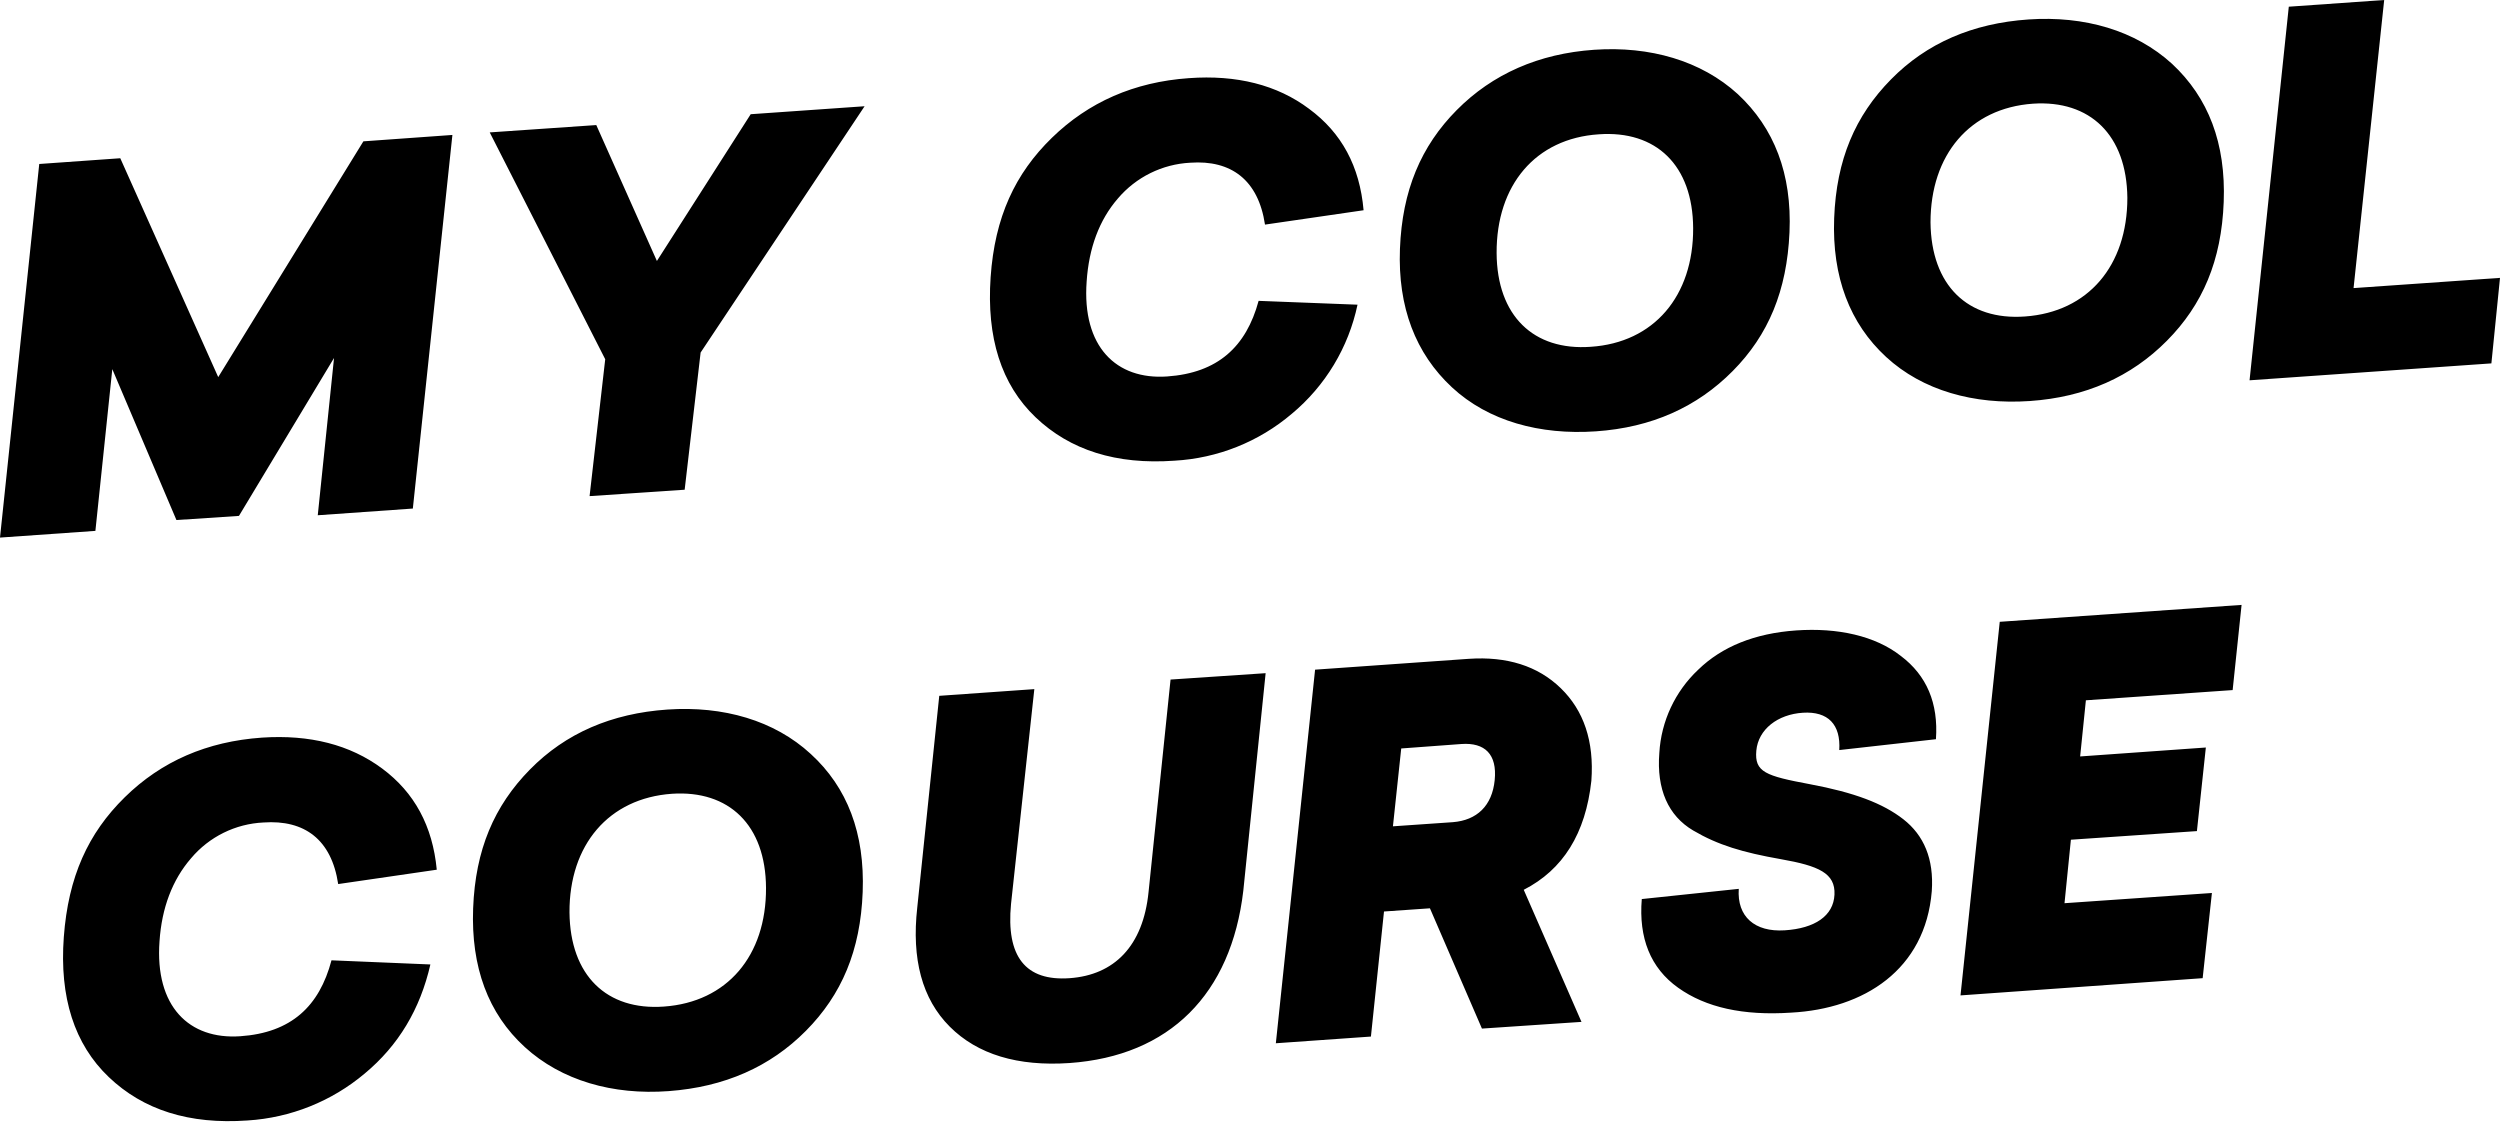
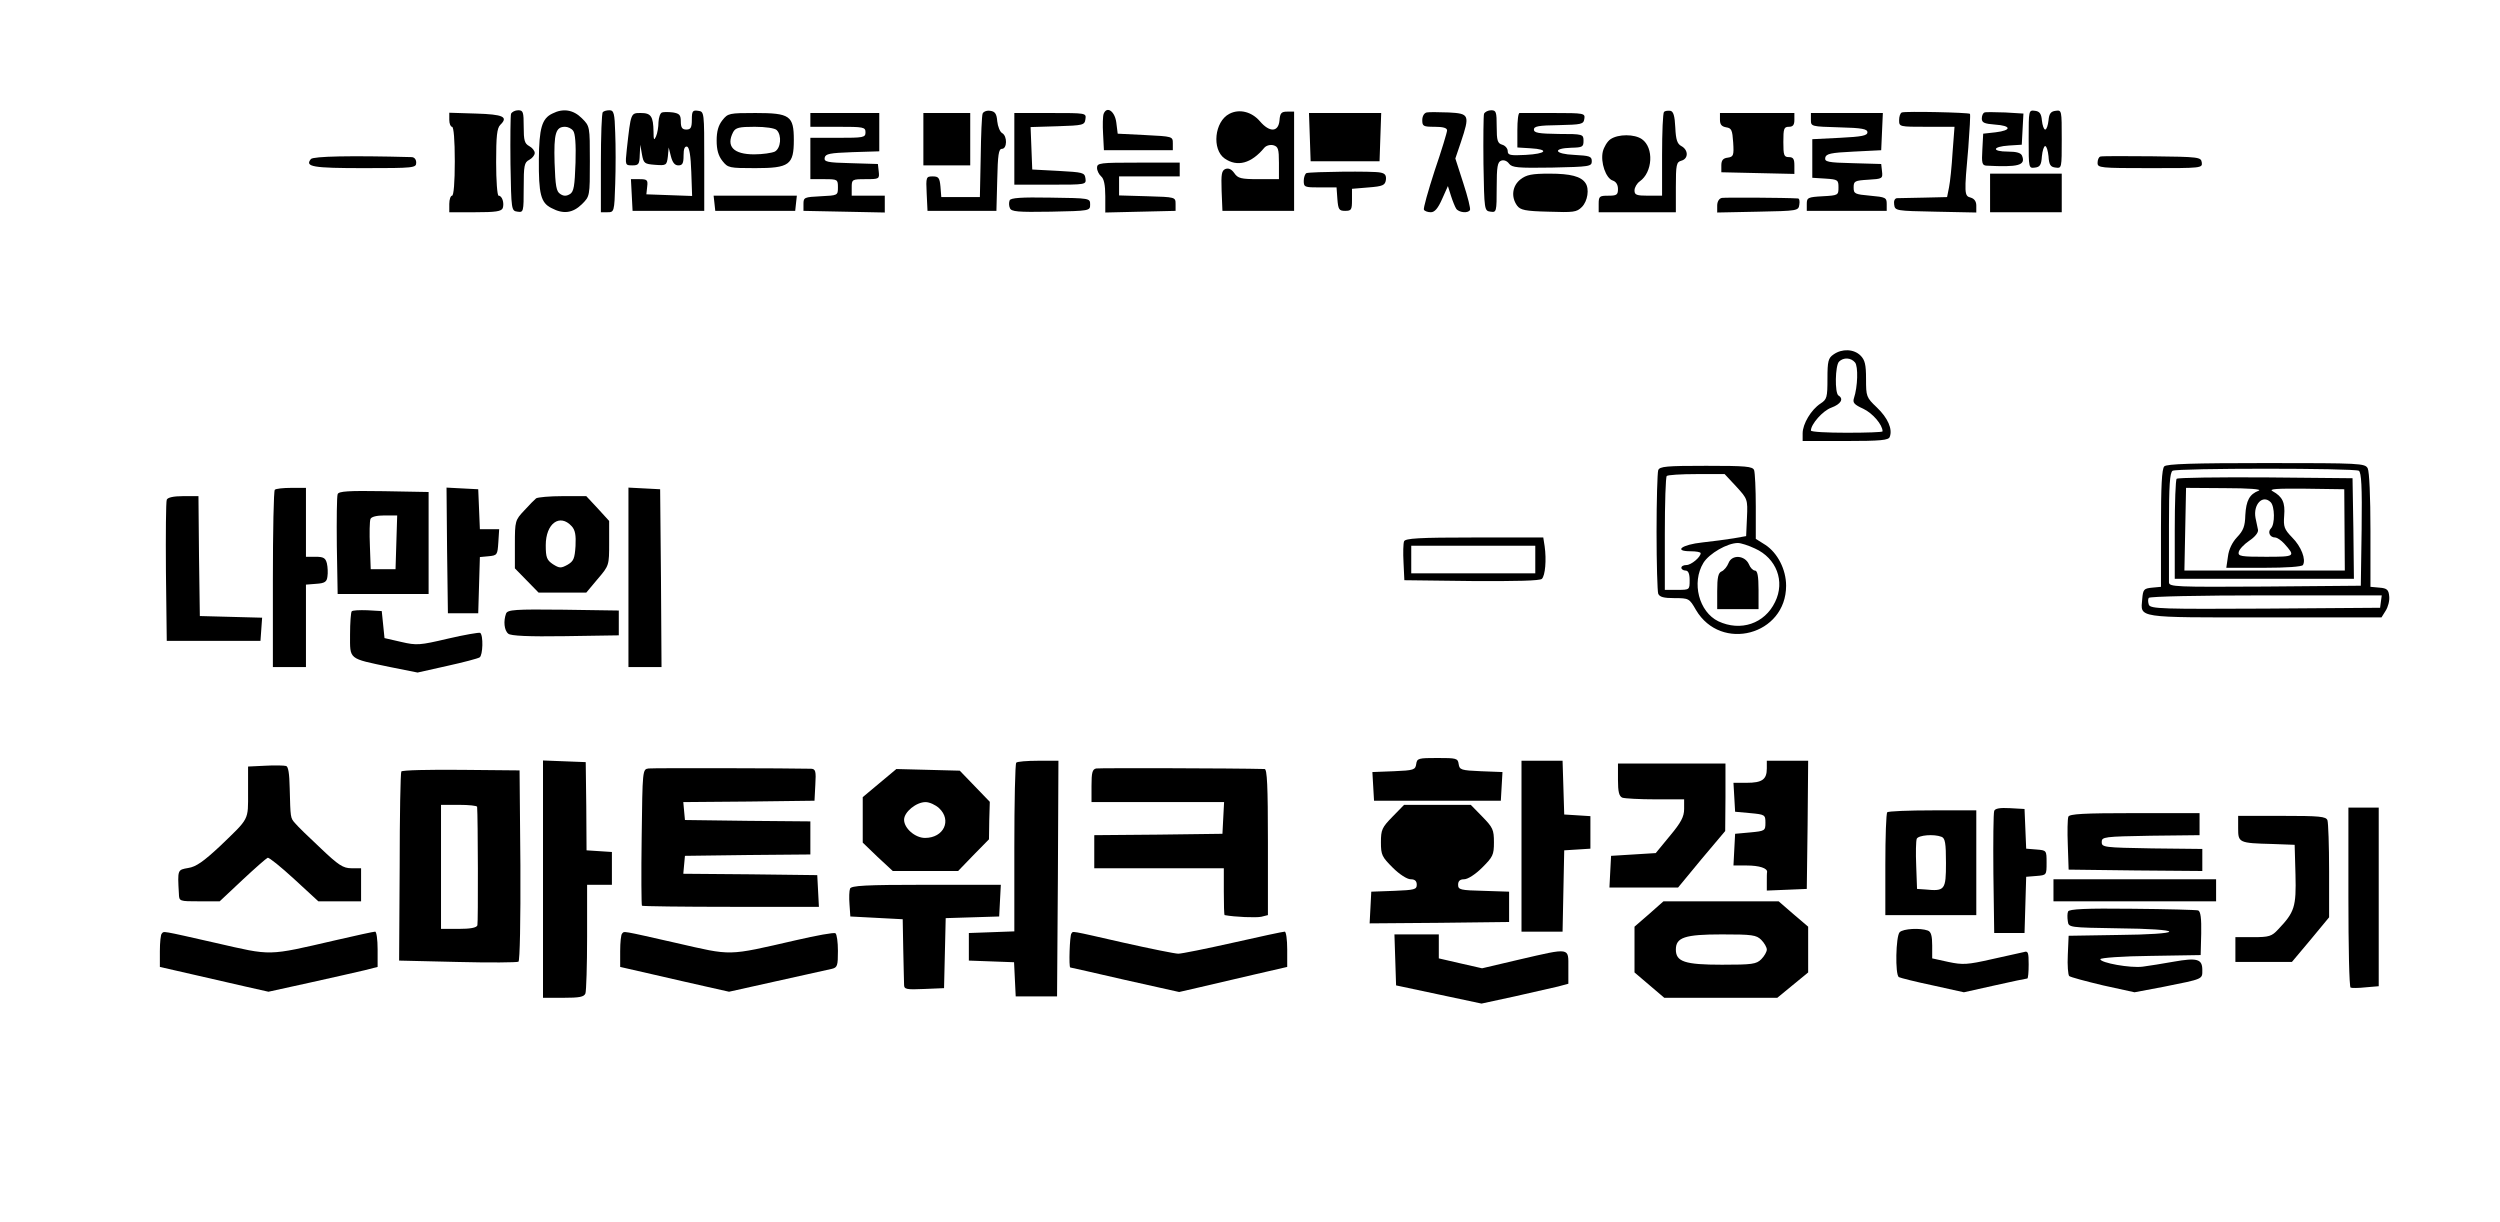
- <svg xmlns="http://www.w3.org/2000/svg" width="783.6" height="351.4" viewBox="0 0 783.6 351.4">
-   <path d="M129.4 159.4l-29.8 2.1 5.1-49.3-29.8 49.5-19.6 1.3-20.1-47.3-5.3 50.7L0 168.5 12.3 51.4l25.4-1.8 30.7 68.6 45.5-73.9 27.9-2zM219.6 110.5l-5 43-29.8 2 4.9-42.9-36.2-71.1 33.4-2.3 19 42.6 29.4-46 35.7-2.5zM410.3 34.1c10.2 7.5 15.9 18 17.1 31.8l-30.9 4.5c-2.1-14-10.6-20.3-23.4-19.4a31.9 31.9 0 0 0-22.7 11.2c-5.9 6.8-9.1 15.6-9.8 26-1.5 20.5 9.3 30.9 25.2 29.8s24.8-9.3 28.7-23.7l31 1.2a60.8 60.8 0 0 1-20.6 34.2 62.1 62.1 0 0 1-36.8 14.7c-18.2 1.3-32.7-3.3-43.5-13.6s-15.4-25-14.1-43.9 7.7-32.5 19.2-43.7 25.8-17.5 42.9-18.7c15-1.1 27.7 2.1 37.7 9.6zM544.7 29.5c11.4 10.6 17 25 16.2 43.3s-6.6 32.2-17.8 43.5-25.4 17.7-42.9 18.9-33.7-3.2-45.1-13.8-17-25.1-16.3-43.4 6.6-32.2 17.8-43.5 25.7-17.7 43.1-18.9 33.5 3.4 45 13.9zm-75.6 49.8c.1 19.7 11.6 30.7 29.5 29.4 19.8-1.3 32.2-15.9 32.1-37.2-.1-19.7-11.6-30.7-29.6-29.4-19.8 1.3-32.1 15.9-32 37.2zM680.8 20c11.4 10.6 16.9 24.9 16.2 43.3s-6.6 32.2-17.8 43.5-25.5 17.7-43 18.9-33.6-3.3-45-13.8-17-25.1-16.3-43.5 6.6-32.1 17.8-43.5 25.6-17.6 43.1-18.8 33.5 3.4 45 13.9zm-75.7 49.7c.2 19.8 11.7 30.8 29.6 29.5 19.8-1.4 32.1-15.9 32.1-37.2-.2-19.7-11.7-30.7-29.6-29.5-19.8 1.4-32.1 16-32.1 37.2zM737.7 90.3l45.9-3.2-2.7 26.8-75.8 5.3L717.4 2.1 747.3 0zM119.8 240.9c10.1 7.5 15.8 18 17.1 31.7l-30.9 4.5c-2.1-14-10.6-20.2-23.4-19.3A31.6 31.6 0 0 0 59.9 269c-5.9 6.8-9.2 15.6-9.9 26-1.5 20.5 9.3 30.9 25.3 29.8s24.8-9.4 28.6-23.8l31 1.3c-3.2 14-10 25.4-20.6 34.2a63.1 63.1 0 0 1-36.7 14.7c-18.3 1.3-32.7-3.3-43.5-13.6s-15.5-25-14.1-43.9 7.6-32.5 19.1-43.8 25.8-17.5 43-18.7c15-1 27.6 2.2 37.7 9.7zM254.1 236.3c11.5 10.5 17 24.9 16.3 43.3s-6.6 32.2-17.8 43.5-25.5 17.6-43 18.9-33.6-3.3-45.1-13.8-16.9-25.1-16.2-43.5 6.6-32.1 17.8-43.5 25.6-17.6 43.1-18.8 33.5 3.4 44.9 13.9zM178.5 286c.2 19.8 11.7 30.8 29.6 29.5 19.8-1.4 32.1-15.9 32-37.2-.1-19.7-11.6-30.7-29.5-29.5-19.8 1.4-32.2 16-32.1 37.2zM396.7 211l-7 68.2c-3.8 32.4-23.1 51.8-54.5 54-16.2 1.1-28.8-2.7-37.5-11.4s-12-21.2-10.2-37.3l6.9-66.4 29.8-2.1-7.3 67.3c-1.6 16.5 4.5 24.3 18.4 23.3s23-10 24.7-27l6.9-66.6zM477.6 278.9l18.1 41.4-31.2 2.1-16.3-37.7-14.4 1-4.1 39.2-29.8 2.1 12.3-117.1 48.2-3.4c11.9-.8 21.6 2.2 28.8 9.2s10.5 16.6 9.6 29c-1.8 16.6-8.9 27.9-21.2 34.2zm-41-19.9l18.8-1.3c7.5-.6 12.3-5.1 13.1-13.2s-3.1-11.8-10.4-11.3l-18.9 1.4zM595.8 205.6c8.1 6.1 11.8 14.8 11 26.1l-30.3 3.4c.5-8-3.5-12.2-11.4-11.7s-14 5.2-14.6 11.9 2.9 7.9 16.8 10.5 22.9 6 29.3 11 9.6 12.4 8.9 22.5c-2 24.7-21.3 36.9-44.1 38.1-15 1-26.7-1.6-35.4-7.8s-12.4-15.6-11.4-27.8l30.4-3.2c-.6 8.7 5 13.6 14.4 13s15.3-4.5 15.6-11.2-4.9-9-16.8-11.1-19.7-4.4-27.5-9-11.5-12.9-10.6-24.3a38.9 38.9 0 0 1 12.2-26.1c7.4-7.2 17.7-11.4 30.7-12.3s24.8 1.7 32.8 8zM699.8 216.3l-46 3.2-1.8 17.6 39.4-2.8-2.8 26.2-39.5 2.7-2 19.9 46.2-3.2-2.9 26.7-75.9 5.4 12.3-117.1 75.8-5.3z" />
+ <svg xmlns="http://www.w3.org/2000/svg" version="1.0" width="907pt" height="443pt" viewBox="0 0 907 443" preserveAspectRatio="xMidYMid meet">
+   <g transform="translate(0,443) scale(0.1,-0.1)" fill="#000000" stroke="none">
+     <path d="M1854 4017 c-2 -7 -3 -89 -2 -182 3 -168 3 -170 26 -173 21 -3 22 -1 22 87 0 80 2 92 20 101 11 6 20 17 20 25 0 8 -9 19 -20 25 -17 9 -20 21 -20 70 0 54 -2 60 -20 60 -11 0 -23 -6 -26 -13z" />
+     <path d="M2004 4018 c-38 -18 -48 -53 -49 -166 -1 -126 7 -158 46 -177 43 -23 77 -18 110 14 29 29 29 29 29 156 0 127 0 127 -29 156 -31 31 -68 37 -107 17z m75 -62 c8 -9 11 -49 9 -116 -3 -85 -6 -105 -20 -114 -13 -8 -23 -8 -35 0 -15 9 -18 29 -21 114 -3 106 4 130 38 130 10 0 23 -6 29 -14z" />
+     <path d="M2187 4023 c-4 -3 -7 -87 -7 -185 l0 -178 24 0 c24 0 25 1 28 103 2 56 2 139 0 185 -2 71 -5 82 -21 82 -10 0 -21 -3 -24 -7z" />
+     <path d="M2402 4022 c-7 -2 -12 -18 -13 -35 0 -18 -4 -41 -9 -52 -7 -16 -9 -13 -9 17 -1 56 -9 68 -46 68 -37 0 -36 2 -51 -132 -6 -57 -6 -58 20 -58 23 0 26 4 27 38 l2 37 6 -35 c6 -33 9 -35 48 -38 40 -3 42 -2 46 30 l3 33 8 -32 c6 -23 14 -33 27 -33 15 0 19 7 19 36 0 24 4 34 13 32 8 -3 13 -33 15 -92 l3 -87 -83 3 -83 3 3 28 c3 24 0 27 -28 27 l-31 0 3 -57 3 -58 130 0 130 0 0 180 c0 179 0 180 -22 183 -20 3 -23 -1 -23 -32 0 -29 -4 -36 -20 -36 -15 0 -20 7 -20 29 0 24 -5 29 -28 33 -16 2 -34 2 -40 0z" />
+     <path d="M3565 4018 c-3 -7 -6 -78 -7 -158 l-3 -145 -70 0 -70 0 -3 38 c-3 32 -7 37 -28 37 -24 0 -25 -2 -22 -62 l3 -63 125 0 125 0 3 113 c2 90 5 112 17 112 19 0 20 46 1 57 -8 4 -16 24 -18 43 -2 27 -8 36 -26 38 -12 2 -24 -3 -27 -10z" />
+     <path d="M4004 4017 c-3 -8 -4 -41 -2 -73 l3 -59 125 0 125 0 0 25 c0 25 -1 25 -100 30 l-100 5 -5 40 c-5 41 -34 62 -46 32z" />
+     <path d="M4460 4017 c-54 -28 -64 -129 -17 -162 46 -32 97 -18 144 39 7 8 21 12 33 9 17 -5 20 -13 20 -64 l0 -59 -74 0 c-64 0 -75 3 -88 22 -10 14 -20 19 -32 15 -14 -6 -16 -18 -14 -79 l3 -73 130 0 130 0 0 180 0 180 -25 0 c-21 0 -26 -5 -28 -32 -4 -43 -36 -44 -71 -3 -30 35 -75 46 -111 27z" />
+     <path d="M5176 4022 c-9 -2 -16 -13 -16 -28 0 -22 4 -24 45 -24 30 0 45 -4 45 -13 0 -7 -20 -73 -45 -146 -24 -74 -42 -138 -39 -142 3 -5 14 -9 25 -9 14 0 26 14 41 48 l21 47 11 -35 c6 -19 15 -41 19 -47 9 -14 43 -18 50 -5 3 4 -8 48 -24 97 l-29 90 20 59 c33 99 31 104 -44 108 -35 1 -71 2 -80 0z" />
+     <path d="M5384 4017 c-2 -7 -3 -89 -2 -182 3 -168 3 -170 26 -173 21 -3 22 -1 22 88 0 75 3 92 16 97 10 4 22 -1 29 -11 11 -14 31 -16 156 -14 136 3 144 4 144 23 0 18 -8 20 -63 23 -73 3 -82 24 -11 26 40 1 44 3 44 25 0 24 -2 25 -90 25 -73 1 -90 4 -90 16 0 12 17 15 90 16 83 2 90 3 93 23 3 20 0 21 -112 21 -64 0 -119 0 -123 0 -5 0 -8 -28 -8 -62 l0 -63 48 -3 c69 -4 58 -20 -18 -24 -56 -3 -65 -1 -65 14 0 9 -9 20 -20 23 -17 5 -20 15 -20 66 0 53 -2 59 -20 59 -11 0 -23 -6 -26 -13z" />
+     <path d="M6037 4024 c-4 -4 -7 -74 -7 -156 l0 -148 -50 0 c-43 0 -50 3 -50 19 0 11 9 26 19 33 47 33 52 122 8 153 -27 19 -86 19 -114 0 -12 -8 -24 -29 -28 -45 -9 -39 11 -97 36 -105 12 -4 19 -15 19 -31 0 -21 -5 -24 -35 -24 -32 0 -35 -2 -35 -30 l0 -30 140 0 140 0 0 91 c0 82 2 91 20 96 26 7 26 39 0 53 -15 8 -20 23 -22 67 -2 43 -7 59 -18 61 -9 1 -19 0 -23 -4z" />
+     <path d="M6900 4022 c-6 -2 -10 -15 -10 -28 0 -24 1 -24 100 -24 l101 0 -7 -92 c-3 -51 -9 -109 -13 -128 l-7 -35 -84 -2 c-47 -1 -91 -2 -98 -2 -8 -1 -12 -10 -10 -23 3 -23 6 -23 151 -26 l147 -3 0 25 c0 15 -7 25 -20 29 -24 6 -24 14 -9 181 5 65 8 120 6 123 -6 5 -233 10 -247 5z" />
+     <path d="M7200 4022 c-6 -2 -10 -12 -10 -22 0 -15 9 -19 48 -22 60 -4 61 -21 2 -28 l-45 -5 -3 -57 c-3 -50 -1 -58 15 -59 116 -6 143 1 129 36 -4 10 -19 15 -51 15 -60 0 -58 18 3 22 l47 3 3 57 3 56 -66 4 c-36 1 -70 2 -75 0z" />
+     <path d="M7360 3925 c0 -105 0 -106 23 -103 18 2 23 10 25 41 2 20 7 37 12 37 5 0 10 -17 12 -37 2 -31 7 -39 26 -41 22 -3 22 -2 22 103 0 105 0 106 -22 103 -18 -2 -24 -11 -26 -35 -2 -18 -7 -33 -12 -33 -5 0 -10 15 -12 33 -2 24 -8 33 -25 35 -23 3 -23 2 -23 -103z" />
+     <path d="M1630 3995 c0 -14 5 -25 10 -25 6 0 10 -48 10 -125 0 -77 -4 -125 -10 -125 -5 0 -10 -13 -10 -30 l0 -30 94 0 c74 0 95 3 100 15 6 18 -2 45 -15 45 -5 0 -9 54 -9 121 0 95 3 124 15 136 30 29 11 38 -88 41 l-97 3 0 -26z" />
+     <path d="M2621 3994 c-15 -19 -21 -41 -21 -74 0 -33 6 -55 21 -74 20 -25 24 -26 119 -26 124 0 140 12 140 102 0 88 -14 98 -139 98 -96 0 -100 -1 -120 -26z m197 -36 c19 -19 15 -66 -7 -78 -11 -5 -44 -10 -75 -10 -75 0 -103 29 -76 81 9 16 22 19 78 19 40 0 73 -5 80 -12z" />
+     <path d="M2940 3995 l0 -25 100 0 c93 0 100 -1 100 -20 0 -19 -7 -20 -100 -20 l-100 0 0 -75 0 -75 50 0 c49 0 50 -1 50 -30 0 -29 -1 -29 -62 -32 -60 -3 -63 -4 -63 -28 l0 -25 148 -3 147 -3 0 31 0 30 -60 0 -60 0 0 30 c0 29 1 30 51 30 49 0 50 1 47 28 l-3 27 -98 3 c-87 2 -98 5 -95 20 3 14 18 17 101 20 l97 3 0 69 0 70 -125 0 -125 0 0 -25z" />
+     <path d="M3350 3925 l0 -95 85 0 85 0 0 95 0 95 -85 0 -85 0 0 -95z" />
+     <path d="M3680 3890 l0 -130 131 0 c130 0 130 0 127 23 -3 21 -9 22 -98 27 l-95 5 -3 77 -3 77 98 3 c93 3 98 4 101 26 3 22 3 22 -127 22 l-131 0 0 -130z" />
+     <path d="M4752 3933 l3 -88 125 0 125 0 3 88 3 87 -131 0 -131 0 3 -87z" />
+     <path d="M6240 3996 c0 -18 6 -25 23 -28 19 -3 22 -10 25 -55 3 -47 1 -52 -20 -55 -17 -2 -23 -10 -23 -28 l0 -25 133 -3 132 -3 0 31 c0 23 -4 30 -20 30 -18 0 -20 7 -20 55 0 48 2 55 20 55 15 0 20 7 20 25 l0 25 -135 0 -135 0 0 -24z" />
+     <path d="M6570 3995 c0 -24 1 -24 103 -27 83 -2 102 -6 102 -18 0 -12 -20 -16 -100 -20 l-100 -5 0 -70 0 -70 48 -3 c45 -3 47 -5 47 -32 0 -28 -1 -29 -57 -32 -54 -3 -58 -5 -58 -28 l0 -25 145 0 145 0 0 25 c0 23 -4 25 -60 30 -56 5 -60 7 -60 30 0 23 4 25 53 28 51 3 53 4 50 30 l-3 27 -103 3 c-91 2 -103 5 -100 20 3 14 19 18 103 22 l100 5 3 68 3 67 -131 0 -130 0 0 -25z" />
+     <path d="M1128 3853 c-23 -28 6 -33 193 -33 182 0 189 1 189 20 0 12 -7 20 -17 20 -223 6 -356 3 -365 -7z" />
+     <path d="M7620 3862 c-6 -2 -10 -12 -10 -23 0 -18 9 -19 191 -19 186 0 190 0 187 21 -3 19 -10 20 -181 22 -97 1 -182 1 -187 -1z" />
+     <path d="M3980 3821 c0 -10 7 -24 15 -31 10 -8 15 -31 15 -72 l0 -59 128 3 127 3 0 25 c0 25 -1 25 -102 28 l-103 3 0 34 0 35 110 0 110 0 0 25 0 25 -150 0 c-140 0 -150 -1 -150 -19z" />
+     <path d="M4740 3802 c-5 -2 -10 -15 -10 -28 0 -23 3 -24 59 -24 l60 0 3 -42 c3 -38 6 -43 28 -43 23 0 25 4 25 40 l0 40 60 5 c52 4 60 8 63 27 2 17 -3 24 -20 27 -24 6 -251 3 -268 -2z" />
+     <path d="M5516 3779 c-29 -23 -35 -63 -12 -95 12 -16 29 -20 114 -22 91 -3 102 -2 121 17 21 21 28 66 13 87 -16 24 -54 34 -130 34 -65 0 -84 -4 -106 -21z" />
+     <path d="M7220 3730 l0 -70 130 0 130 0 0 70 0 70 -130 0 -130 0 0 -70z" />
+     <path d="M2592 3693 l3 -28 145 0 145 0 3 28 3 27 -151 0 -151 0 3 -27z" />
+     <path d="M3663 3703 c-3 -7 -3 -20 1 -28 5 -13 28 -15 148 -13 142 3 143 3 143 26 0 23 -1 23 -144 25 -107 2 -145 -1 -148 -10z" />
+     <path d="M6247 3712 c-10 -2 -17 -13 -17 -28 l0 -25 148 3 c144 3 147 3 150 26 2 12 0 22 -5 22 -48 3 -264 4 -276 2z" />
+     <path d="M6652 3144 c-19 -13 -22 -24 -22 -88 0 -68 -2 -75 -25 -90 -34 -22 -65 -74 -65 -108 l0 -28 155 0 c129 0 157 3 161 15 11 28 -7 69 -47 107 -38 36 -39 40 -39 103 0 52 -4 69 -20 85 -24 24 -67 26 -98 4z m78 -29 c12 -14 10 -88 -4 -130 -5 -16 1 -23 34 -38 34 -16 70 -58 70 -82 0 -3 -58 -5 -130 -5 -71 0 -130 3 -130 8 0 23 43 72 74 83 35 13 46 32 26 44 -14 9 -12 109 2 123 16 16 43 15 58 -3z" />
+     <path d="M7852 2738 c-9 -9 -12 -73 -12 -224 l0 -213 -32 -3 c-30 -3 -33 -6 -36 -41 -6 -70 -26 -67 444 -67 l424 0 15 24 c9 14 15 37 13 53 -2 23 -8 29 -35 31 l-33 3 0 205 c0 122 -4 213 -10 225 -10 18 -25 19 -368 19 -265 0 -361 -3 -370 -12z m706 -16 c9 -7 12 -56 10 -213 l-3 -204 -347 -3 c-327 -2 -348 -1 -349 15 0 10 0 103 0 207 0 143 3 191 13 198 17 10 659 10 676 0z m80 -474 l-3 -23 -416 -3 c-374 -2 -417 -1 -423 14 -3 9 -4 20 0 25 3 5 184 9 425 9 l420 0 -3 -22z" />
+     <path d="M7897 2693 c-4 -3 -7 -87 -7 -185 l0 -178 325 0 325 0 -2 183 -3 182 -316 3 c-173 1 -318 -1 -322 -5z m298 -43 c-34 -13 -46 -36 -49 -89 -1 -40 -7 -56 -30 -80 -17 -18 -30 -44 -33 -70 l-6 -41 136 0 c82 0 138 4 142 10 12 20 -6 67 -39 100 -29 30 -32 39 -29 79 4 48 -6 69 -42 89 -15 8 13 10 120 9 l140 -2 1 -147 1 -148 -291 0 -291 0 3 150 3 150 142 -1 c85 0 134 -4 122 -9z m43 -42 c15 -15 16 -80 1 -95 -13 -13 -4 -33 15 -33 7 0 22 -10 33 -22 42 -47 41 -48 -67 -48 -90 0 -101 2 -98 17 2 10 19 28 38 41 21 14 34 30 32 40 -2 10 -6 29 -9 43 -9 49 26 86 55 57z" />
+     <path d="M6016 2724 c-3 -9 -6 -109 -6 -224 0 -115 3 -215 6 -224 5 -12 20 -16 59 -16 52 0 54 -1 78 -43 91 -154 327 -91 327 88 0 59 -31 119 -75 148 l-35 22 0 117 c0 64 -3 123 -6 132 -5 14 -30 16 -174 16 -144 0 -169 -2 -174 -16z m283 -59 c41 -45 42 -46 39 -113 l-3 -67 -45 -8 c-25 -4 -76 -11 -114 -15 -75 -8 -106 -32 -42 -32 20 0 36 -3 36 -7 0 -14 -34 -43 -52 -43 -10 0 -18 -4 -18 -10 0 -5 7 -10 15 -10 10 0 15 -11 15 -35 0 -35 0 -35 -45 -35 l-45 0 0 203 c0 112 3 207 7 210 3 4 52 7 108 7 l102 0 42 -45z m68 -225 c78 -35 110 -119 73 -194 -38 -79 -125 -108 -206 -70 -70 34 -98 140 -54 212 21 34 87 72 125 72 11 0 39 -9 62 -20z" />
+     <path d="M6271 2387 c-5 -13 -17 -27 -25 -30 -12 -5 -16 -21 -16 -72 l0 -65 75 0 75 0 0 70 c0 50 -4 70 -13 70 -7 0 -17 10 -22 23 -15 33 -62 36 -74 4z" />
+     <path d="M997 2653 c-4 -3 -7 -150 -7 -325 l0 -318 60 0 60 0 0 149 0 150 38 3 c30 2 38 7 40 27 2 12 1 34 -2 47 -5 20 -13 24 -41 24 l-35 0 0 125 0 125 -53 0 c-30 0 -57 -3 -60 -7z" />
+     <path d="M1622 2433 l3 -228 55 0 55 0 3 102 3 102 32 3 c31 3 32 5 35 51 l3 47 -35 0 -35 0 -3 73 -3 72 -58 3 -57 3 2 -228z" />
+     <path d="M2280 2335 l0 -325 60 0 60 0 -2 323 -3 322 -57 3 -58 3 0 -326z" />
+     <path d="M1225 2637 c-3 -7 -4 -91 -3 -187 l3 -175 165 0 165 0 0 185 0 185 -163 3 c-127 2 -164 0 -167 -11z m213 -174 l-3 -98 -45 0 -45 0 -3 84 c-2 46 -1 90 2 98 3 8 22 13 51 13 l46 0 -3 -97z" />
+     <path d="M605 2617 c-3 -7 -4 -125 -3 -262 l3 -250 170 0 170 0 3 42 3 42 -113 3 -113 3 -3 218 -2 217 -56 0 c-35 0 -56 -5 -59 -13z" />
+     <path d="M1945 2622 c-5 -4 -25 -24 -43 -44 -33 -35 -34 -38 -34 -123 l0 -87 43 -44 43 -44 87 0 86 0 41 49 c42 49 42 50 42 131 l0 80 -41 45 -42 45 -86 0 c-47 0 -90 -4 -96 -8z m129 -101 c13 -14 16 -33 14 -72 -3 -46 -7 -55 -29 -68 -24 -13 -29 -13 -53 2 -22 15 -26 24 -26 69 0 79 51 116 94 69z" />
+     <path d="M5094 2466 c-3 -7 -4 -42 -2 -77 l3 -64 244 -3 c164 -1 248 1 255 8 12 12 17 68 10 118 l-5 32 -250 0 c-201 0 -251 -3 -255 -14z m476 -66 l0 -50 -225 0 -225 0 0 50 0 50 225 0 225 0 0 -50z" />
+     <path d="M1276 2212 c-3 -3 -6 -41 -6 -84 0 -92 -8 -86 145 -118 l100 -20 107 24 c59 13 112 27 118 31 12 7 14 81 2 89 -4 2 -57 -7 -117 -21 -102 -24 -113 -25 -169 -12 l-61 14 -5 49 -5 49 -52 3 c-28 1 -54 0 -57 -4z" />
+     <path d="M1836 2204 c-10 -27 -7 -61 8 -73 9 -8 73 -11 207 -9 l194 3 0 45 0 45 -201 3 c-177 2 -202 0 -208 -14z" />
+     <path d="M5138 1658 c-3 -21 -9 -23 -81 -26 l-78 -3 3 -52 3 -52 230 0 230 0 3 52 3 52 -78 3 c-72 3 -78 5 -81 26 -3 21 -8 22 -77 22 -69 0 -74 -1 -77 -22z" />
+     <path d="M1970 1240 l0 -430 74 0 c58 0 75 3 80 16 3 9 6 101 6 205 l0 189 45 0 45 0 0 59 0 60 -46 3 -46 3 -1 160 -2 160 -77 3 -78 3 0 -431z" />
+     <path d="M3687 1663 c-4 -3 -7 -143 -7 -309 l0 -303 -82 -3 -83 -3 0 -50 0 -50 82 -3 82 -3 3 -62 3 -62 75 0 75 0 3 428 2 427 -73 0 c-41 0 -77 -3 -80 -7z" />
+     <path d="M5520 1360 l0 -310 75 0 74 0 3 148 3 147 48 3 47 3 0 59 0 59 -47 3 -48 3 -3 98 -3 97 -74 0 -75 0 0 -310z" />
+     <path d="M6410 1642 c0 -40 -17 -52 -73 -52 l-48 0 3 -52 3 -53 55 -5 c53 -5 55 -6 55 -35 0 -29 -2 -30 -55 -35 l-55 -5 -3 -57 -3 -58 48 0 c46 0 76 -10 74 -24 -1 -3 -1 -20 -1 -36 l0 -31 73 3 72 3 3 233 2 232 -75 0 -75 0 0 -28z" />
+     <path d="M963 1652 l-63 -3 0 -93 c0 -104 6 -92 -102 -196 -59 -55 -87 -75 -115 -79 -39 -7 -39 -5 -34 -93 1 -28 1 -28 75 -28 l73 0 83 78 c45 42 86 78 91 80 5 2 48 -33 96 -77 l88 -81 78 0 77 0 0 60 0 60 -35 0 c-30 0 -47 11 -112 73 -42 39 -84 80 -92 90 -18 20 -17 19 -20 128 -1 52 -5 78 -13 80 -7 2 -41 3 -75 1z" />
+     <path d="M5870 1601 c0 -44 4 -60 16 -65 9 -3 63 -6 120 -6 l104 0 0 -35 c0 -28 -11 -49 -52 -98 l-51 -62 -81 -5 -81 -5 -3 -57 -3 -58 124 0 125 0 85 103 86 102 1 123 0 122 -195 0 -195 0 0 -59z" />
+     <path d="M2353 1642 c-22 -3 -22 -4 -25 -248 -2 -135 -1 -248 1 -250 2 -2 148 -4 323 -4 l319 0 -3 58 -3 57 -243 3 -243 2 3 33 3 32 228 3 227 2 0 60 0 60 -227 2 -228 3 -3 32 -3 33 238 2 238 3 3 58 c3 49 1 57 -15 58 -74 2 -573 3 -590 1z" />
+     <path d="M3977 1642 c-14 -3 -17 -15 -17 -63 l0 -59 240 0 241 0 -3 -57 -3 -58 -232 -3 -233 -2 0 -60 0 -60 235 0 235 0 0 -85 c0 -47 1 -85 3 -85 37 -7 114 -10 133 -6 l24 6 0 265 c0 205 -3 265 -12 265 -109 3 -599 4 -611 2z" />
+     <path d="M1456 1631 c-3 -4 -6 -160 -6 -347 l-2 -339 212 -5 c117 -3 216 -2 221 1 5 3 8 150 7 350 l-3 344 -212 2 c-117 1 -214 -1 -217 -6z m275 -128 c3 -34 4 -421 1 -430 -3 -9 -26 -13 -68 -13 l-64 0 0 225 0 225 65 0 c36 0 65 -3 66 -7z" />
+     <path d="M3191 1589 l-61 -51 0 -82 0 -83 54 -52 55 -51 118 0 119 0 56 58 56 57 1 68 2 68 -54 56 -55 57 -115 3 -115 3 -61 -51z m216 -91 c47 -44 17 -108 -51 -108 -36 0 -76 35 -76 66 0 28 44 64 78 64 14 0 36 -10 49 -22z" />
+     <path d="M5052 1467 c-38 -39 -42 -47 -42 -93 0 -46 4 -53 43 -92 24 -24 52 -42 65 -42 15 0 22 -6 22 -20 0 -17 -8 -19 -82 -22 l-83 -3 -3 -58 -3 -57 253 2 253 3 0 55 0 55 -92 3 c-85 2 -93 4 -93 22 0 14 7 20 22 20 13 0 41 18 65 42 39 39 43 46 43 92 0 46 -4 54 -42 93 l-42 43 -121 0 -121 0 -42 -43z" />
+     <path d="M7235 1488 c-3 -8 -4 -110 -3 -228 l3 -215 55 0 55 0 3 102 3 102 37 3 c37 3 37 3 37 48 0 45 0 45 -37 48 l-37 3 -3 72 -3 72 -53 3 c-36 2 -54 -1 -57 -10z" />
+     <path d="M8520 1176 c0 -179 3 -327 8 -329 4 -2 28 -2 55 1 l47 4 0 324 0 324 -55 0 -55 0 0 -324z" />
+     <path d="M6847 1483 c-4 -3 -7 -89 -7 -190 l0 -183 165 0 165 0 0 190 0 190 -158 0 c-87 0 -162 -3 -165 -7z m197 -89 c13 -5 16 -23 16 -95 0 -98 -4 -103 -75 -96 l-30 2 -3 84 c-2 47 -1 90 2 98 6 13 62 18 90 7z" />
+     <path d="M7504 1467 c-3 -8 -4 -54 -2 -103 l3 -89 243 -3 242 -2 0 40 0 40 -182 2 c-175 3 -183 4 -183 23 0 19 8 20 178 23 l177 2 0 40 0 40 -235 0 c-187 0 -237 -3 -241 -13z" />
+     <path d="M8120 1425 c0 -52 2 -54 125 -57 l80 -3 3 -108 c3 -117 -3 -136 -63 -199 -23 -25 -33 -28 -90 -28 l-65 0 0 -45 0 -45 103 0 102 0 68 81 67 81 0 168 c0 93 -3 175 -6 184 -5 14 -29 16 -165 16 l-159 0 0 -45z" />
+     <path d="M7450 1200 l0 -40 295 0 295 0 0 40 0 40 -295 0 -295 0 0 -40z" />
+     <path d="M3084 1206 c-3 -7 -4 -33 -2 -57 l3 -44 95 -5 95 -5 2 -110 c1 -60 3 -118 3 -128 0 -16 8 -18 73 -15 l72 3 3 127 3 127 97 3 97 3 3 58 3 57 -271 0 c-221 0 -272 -3 -276 -14z" />
+     <path d="M5983 1114 l-53 -46 0 -83 0 -83 54 -46 54 -46 205 0 205 0 56 46 56 46 0 83 0 83 -54 46 -53 46 -209 0 -209 0 -52 -46z m407 -94 c11 -11 20 -27 20 -35 0 -8 -9 -24 -20 -35 -18 -18 -33 -20 -143 -20 -135 0 -167 11 -167 55 0 44 32 55 167 55 110 0 125 -2 143 -20z" />
+     <path d="M7503 1123 c-3 -6 -3 -22 -1 -35 3 -23 3 -23 186 -26 107 -1 182 -6 182 -12 0 -6 -75 -11 -182 -12 l-183 -3 -3 -69 c-2 -38 1 -73 5 -77 4 -4 60 -19 123 -34 l114 -25 106 20 c145 29 140 27 140 61 0 40 -19 45 -104 30 -39 -7 -89 -15 -112 -18 -45 -6 -154 14 -154 27 0 5 82 11 182 12 l182 3 2 78 c1 55 -2 80 -11 84 -7 2 -115 5 -240 6 -167 2 -229 -1 -232 -10z" />
+     <path d="M6892 1048 c-14 -14 -17 -154 -3 -163 6 -3 61 -17 123 -30 l113 -25 112 25 c62 14 115 25 118 25 3 0 5 23 5 51 0 43 -2 50 -17 45 -10 -2 -62 -14 -117 -26 -88 -20 -105 -21 -157 -10 l-59 13 0 47 c0 34 -4 50 -16 54 -27 10 -89 7 -102 -6z" />
+     <path d="M587 1043 c-4 -3 -7 -32 -7 -64 l0 -57 118 -27 c64 -15 153 -35 196 -45 l80 -18 150 33 c83 18 172 39 199 45 l47 12 0 64 c0 35 -4 64 -9 64 -5 0 -70 -14 -143 -31 -251 -58 -229 -57 -435 -10 -203 46 -187 43 -196 34z" />
+     <path d="M2257 1043 c-4 -3 -7 -32 -7 -64 l0 -57 118 -27 c64 -15 153 -35 197 -45 l80 -18 175 39 c96 21 185 41 198 44 20 5 22 11 22 65 0 32 -4 61 -9 64 -5 4 -69 -8 -143 -25 -253 -58 -229 -57 -435 -10 -203 46 -187 43 -196 34z" />
+     <path d="M3887 1043 c-6 -6 -10 -123 -4 -123 1 0 90 -20 198 -45 l197 -44 78 18 c44 10 132 31 197 46 l117 27 0 64 c0 35 -4 64 -9 64 -6 0 -90 -18 -187 -40 -98 -22 -187 -40 -199 -40 -12 0 -101 18 -199 40 -202 46 -181 42 -189 33z" />
+     <path d="M5062 948 l3 -93 155 -33 155 -33 120 26 c66 15 137 31 158 36 l37 10 0 59 c0 73 9 72 -177 29 l-136 -32 -79 18 -78 18 0 44 0 43 -80 0 -81 0 3 -92z" />
+   </g>
</svg>
